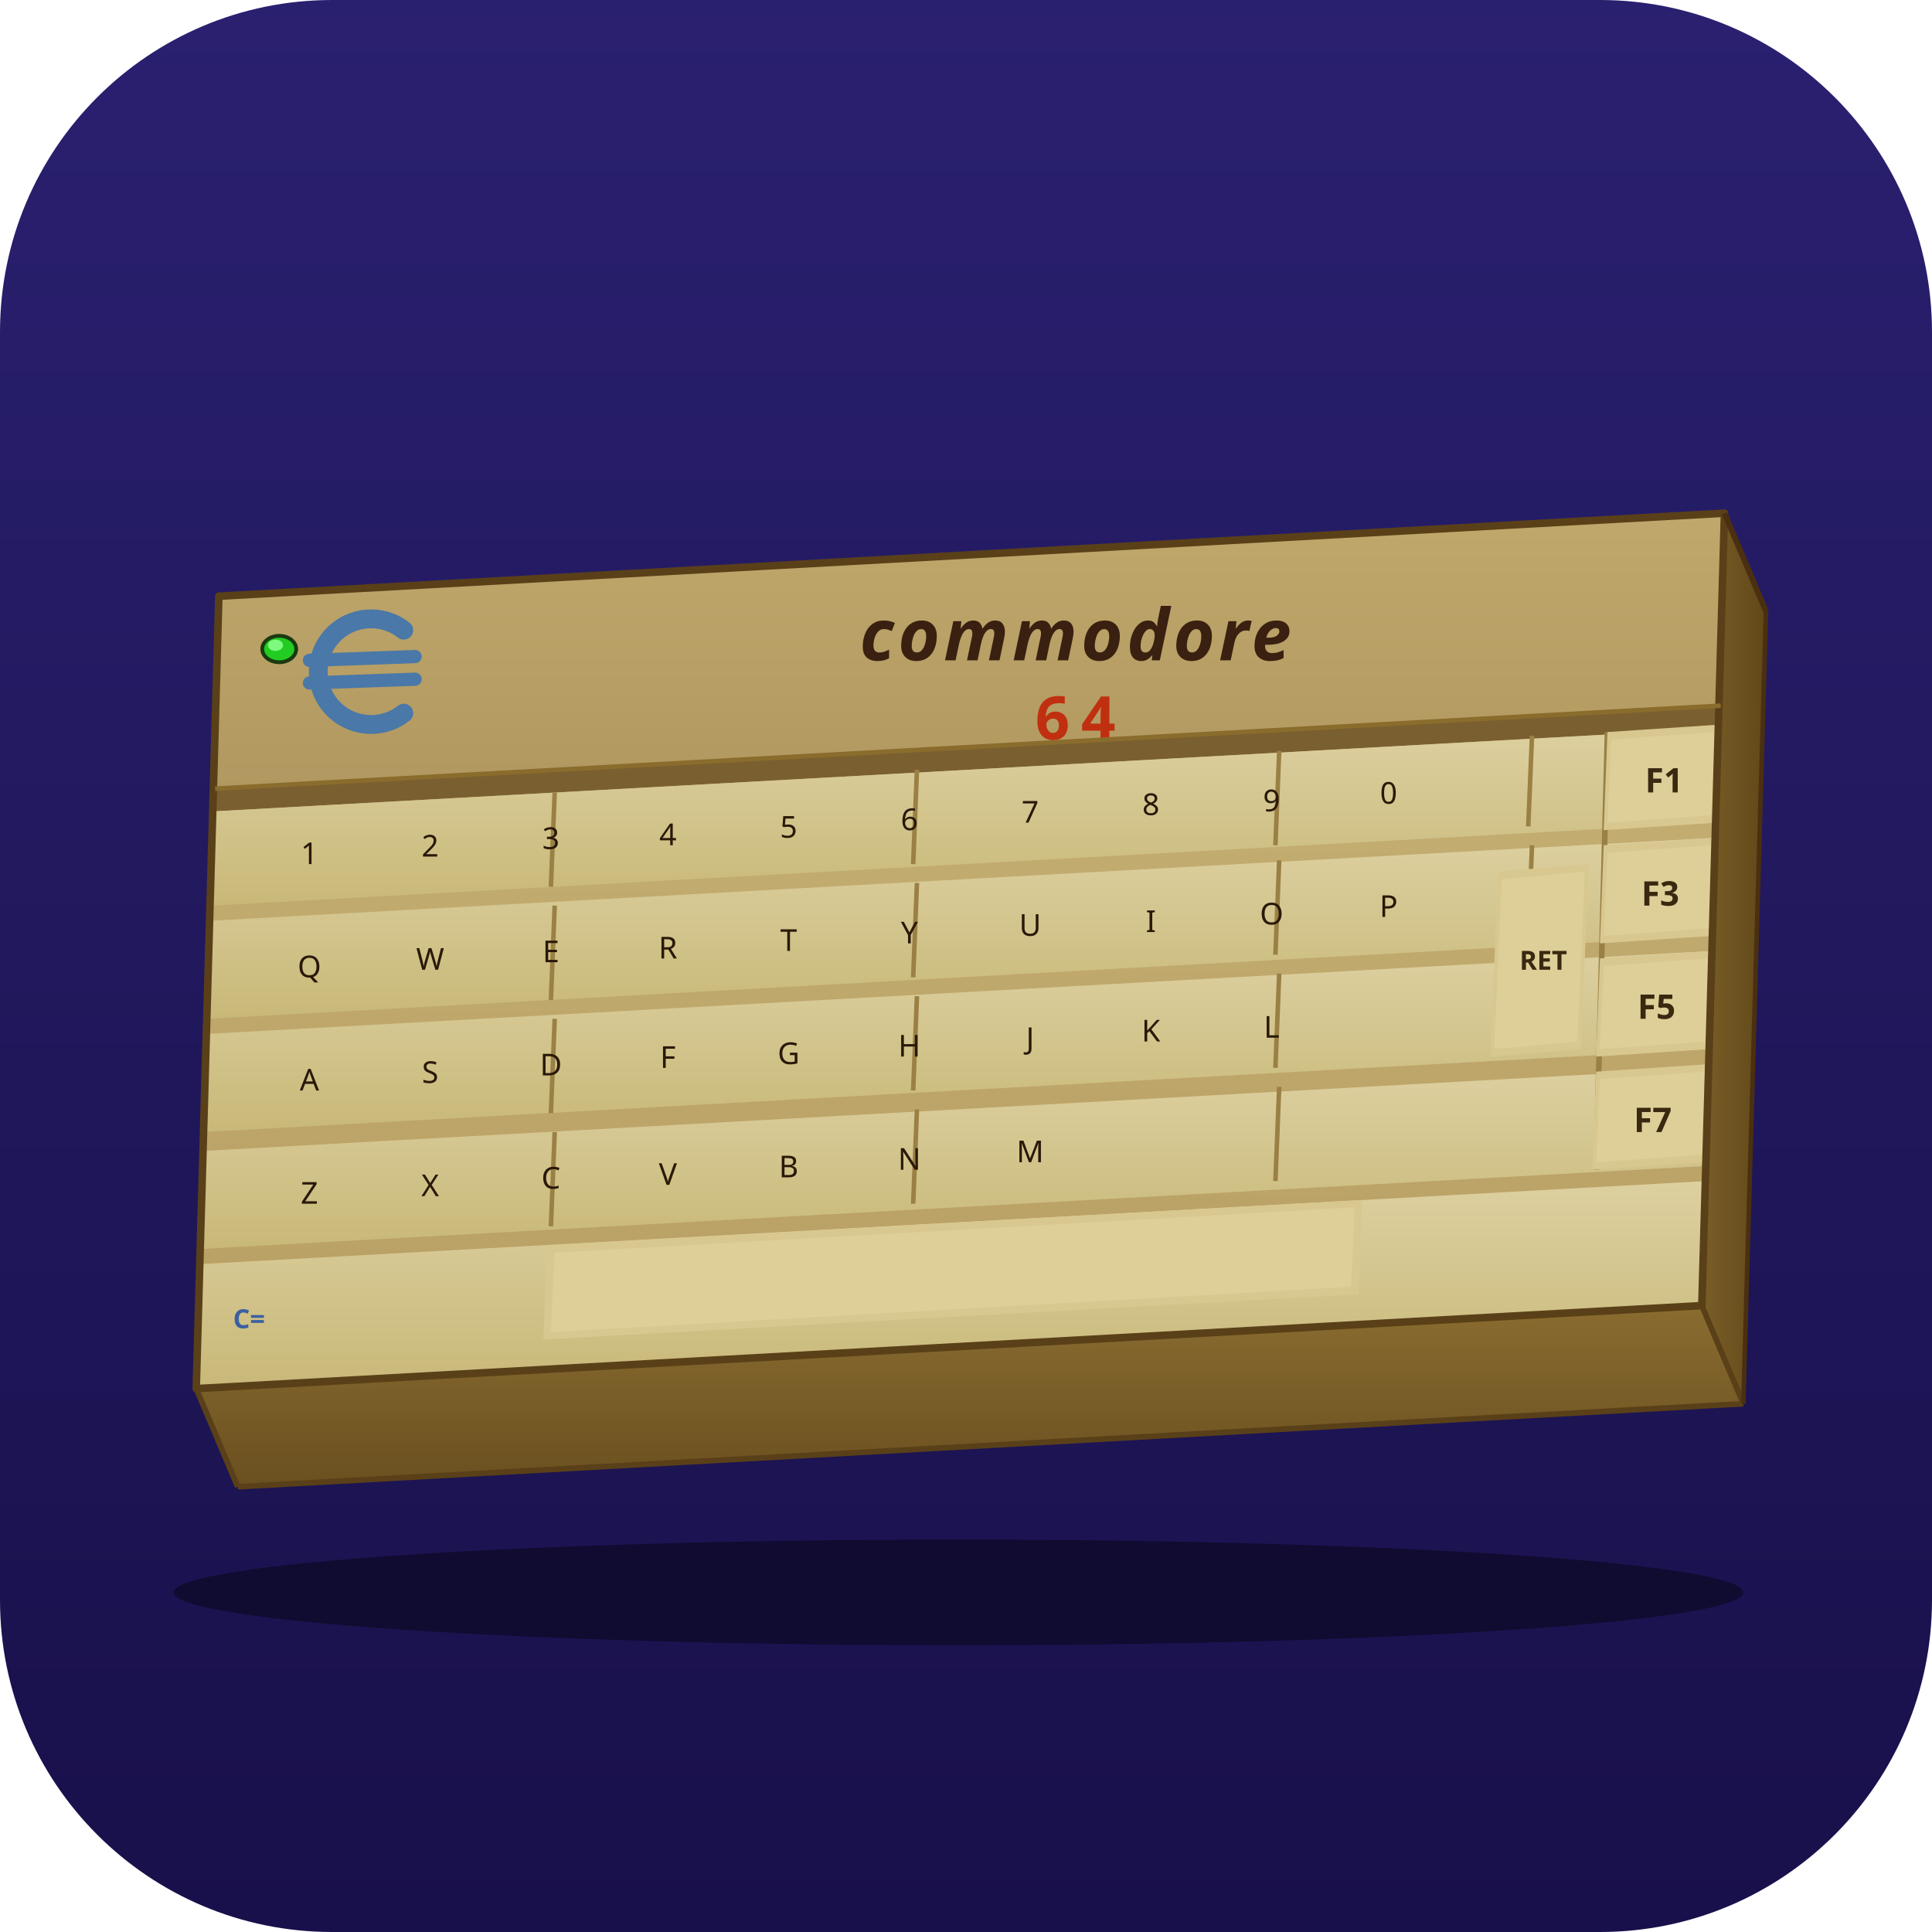
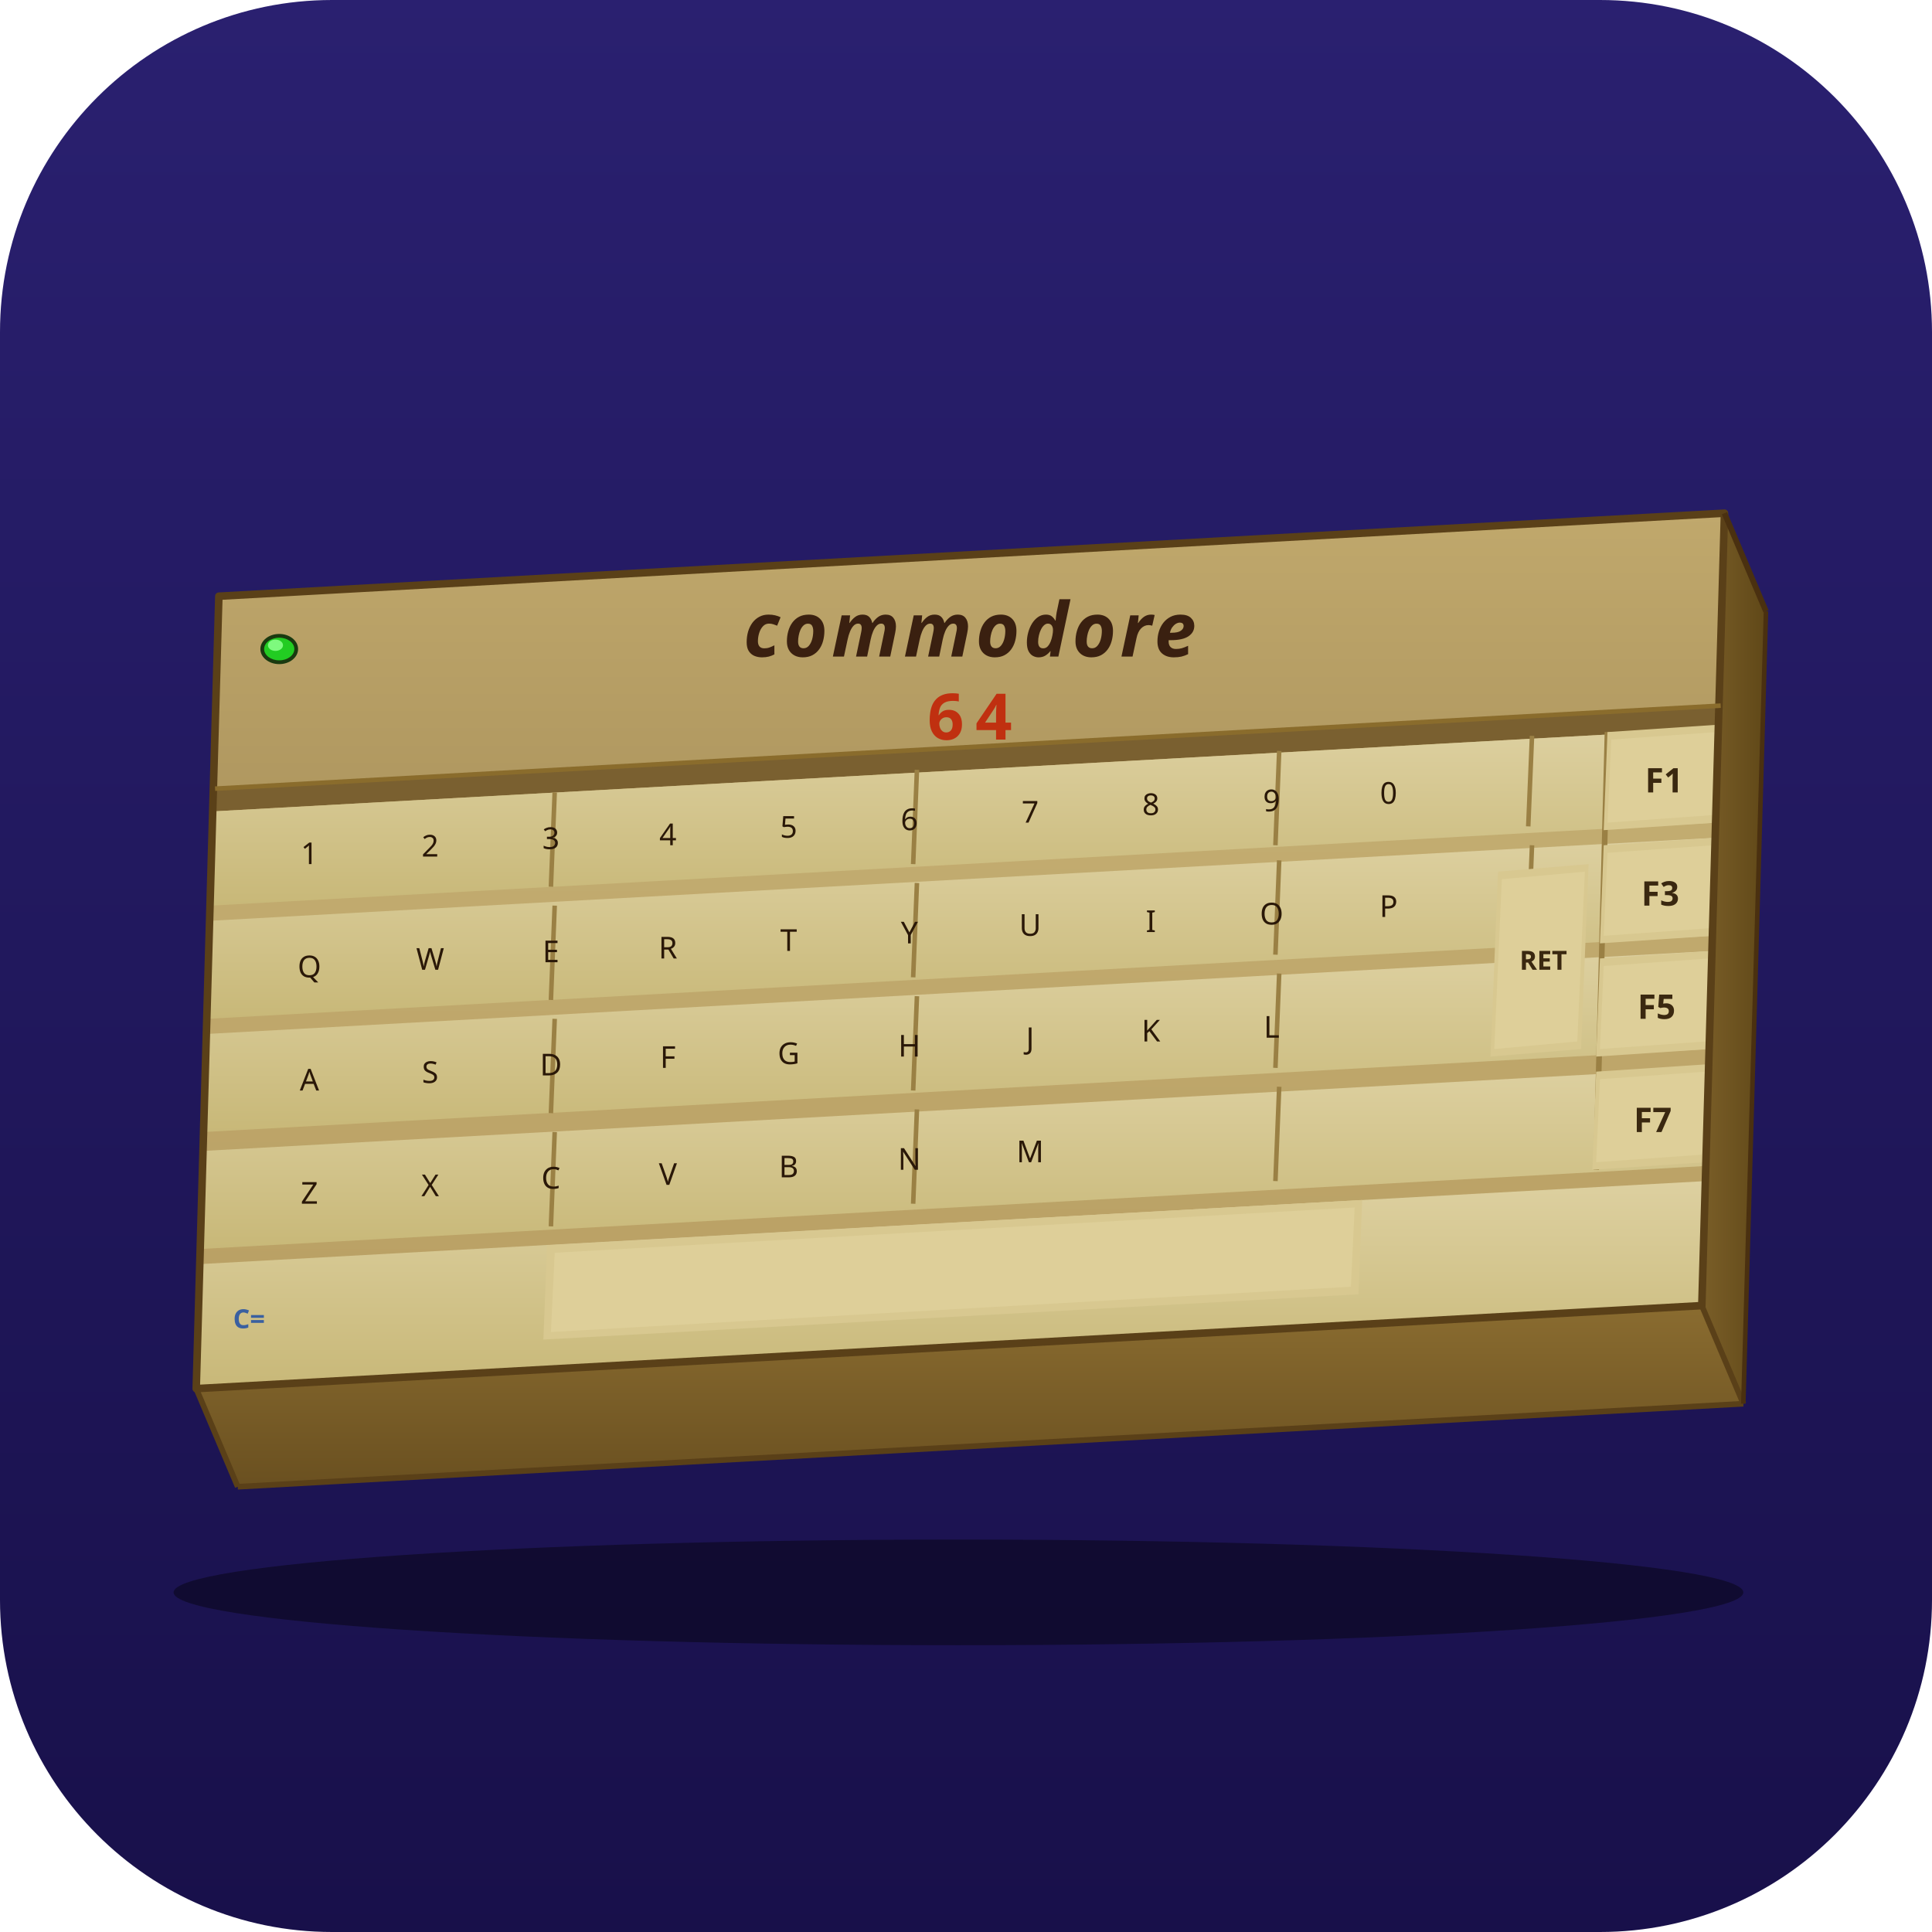
<svg xmlns="http://www.w3.org/2000/svg" viewBox="0 0 512 512">
  <defs>
    <linearGradient id="bg" x1="0" y1="0" x2="0" y2="1">
      <stop offset="0%" stop-color="#2A2070" />
      <stop offset="100%" stop-color="#18104A" />
    </linearGradient>
    <linearGradient id="keytop" x1="0" y1="0" x2="0" y2="1">
      <stop offset="0%" stop-color="#C8B478" />
      <stop offset="100%" stop-color="#B89E62" />
    </linearGradient>
    <linearGradient id="keycap" x1="0" y1="0" x2="0" y2="1">
      <stop offset="0%" stop-color="#DDD0A0" />
      <stop offset="100%" stop-color="#C8B878" />
    </linearGradient>
    <linearGradient id="logoband" x1="0" y1="0" x2="0" y2="1">
      <stop offset="0%" stop-color="#C0A86C" />
      <stop offset="100%" stop-color="#B09860" />
    </linearGradient>
    <linearGradient id="front" x1="0" y1="0" x2="0" y2="1">
      <stop offset="0%" stop-color="#8A6C30" />
      <stop offset="100%" stop-color="#6A5020" />
    </linearGradient>
    <linearGradient id="rightside" x1="0" y1="0" x2="1" y2="0">
      <stop offset="0%" stop-color="#7A5E28" />
      <stop offset="100%" stop-color="#604818" />
    </linearGradient>
  </defs>
  <rect width="512" height="512" rx="88" fill="url(#bg)" />
  <ellipse cx="254" cy="422" rx="208" ry="14" fill="#000" opacity="0.4" />
  <polygon points="457,136 451,346 462,372 468,162" fill="url(#rightside)" />
  <polygon points="52,368 451,346 462,372 63,394" fill="url(#front)" />
  <polygon points="58,158 457,136 451,346 52,368" fill="url(#keytop)" />
  <polygon points="58,158 457,136 456,187 57,209" fill="url(#logoband)" />
  <polygon points="57,209 456,187 456,193 57,215" fill="#7A6030" />
  <polygon points="57,215 456,193 455,218 56,240" fill="url(#keycap)" />
  <polygon points="56,244 455,222 454,248 55,270" fill="url(#keycap)" />
  <polygon points="55,274 454,252 453,278 54,300" fill="url(#keycap)" />
  <polygon points="54,305 453,283 452,309 53,331" fill="url(#keycap)" />
  <polygon points="53,335 452,313 451,346 52,368" fill="url(#keycap)" />
  <line x1="147" y1="210" x2="146" y2="235" stroke="#9A8044" stroke-width="1.2" />
  <line x1="243" y1="204" x2="242" y2="229" stroke="#9A8044" stroke-width="1.2" />
  <line x1="339" y1="199" x2="338" y2="224" stroke="#9A8044" stroke-width="1.2" />
  <line x1="406" y1="195" x2="405" y2="219" stroke="#9A8044" stroke-width="1.2" />
  <line x1="147" y1="240" x2="146" y2="265" stroke="#9A8044" stroke-width="1.2" />
  <line x1="243" y1="234" x2="242" y2="259" stroke="#9A8044" stroke-width="1.2" />
  <line x1="339" y1="228" x2="338" y2="253" stroke="#9A8044" stroke-width="1.2" />
  <line x1="406" y1="224" x2="405" y2="249" stroke="#9A8044" stroke-width="1.2" />
  <line x1="147" y1="270" x2="146" y2="295" stroke="#9A8044" stroke-width="1.2" />
  <line x1="243" y1="264" x2="242" y2="289" stroke="#9A8044" stroke-width="1.2" />
  <line x1="339" y1="258" x2="338" y2="283" stroke="#9A8044" stroke-width="1.2" />
  <line x1="147" y1="300" x2="146" y2="325" stroke="#9A8044" stroke-width="1.2" />
  <line x1="243" y1="294" x2="242" y2="319" stroke="#9A8044" stroke-width="1.2" />
  <line x1="339" y1="288" x2="338" y2="313" stroke="#9A8044" stroke-width="1.2" />
  <line x1="426" y1="194" x2="423" y2="310" stroke="#9A8044" stroke-width="1.5" />
  <polygon points="426,194 456,192 455,218 425,220" fill="#D8C890" />
  <polygon points="427,196 455,194 454,216 426,218" fill="#E2D49E" opacity="0.6" />
  <text x="441" y="210" font-family="sans-serif" font-size="9" font-weight="700" fill="#3A2810" text-anchor="middle">F1</text>
  <polygon points="425,224 455,222 454,248 424,250" fill="#D8C890" />
  <polygon points="426,226 454,224 453,246 425,248" fill="#E2D49E" opacity="0.6" />
  <text x="440" y="240" font-family="sans-serif" font-size="9" font-weight="700" fill="#3A2810" text-anchor="middle">F3</text>
  <polygon points="424,254 454,252 453,278 423,280" fill="#D8C890" />
  <polygon points="425,256 453,254 452,276 424,278" fill="#E2D49E" opacity="0.6" />
  <text x="439" y="270" font-family="sans-serif" font-size="9" font-weight="700" fill="#3A2810" text-anchor="middle">F5</text>
  <polygon points="423,284 453,282 452,308 422,310" fill="#D8C890" />
  <polygon points="424,286 452,284 451,306 423,308" fill="#E2D49E" opacity="0.6" />
  <text x="438" y="300" font-family="sans-serif" font-size="9" font-weight="700" fill="#3A2810" text-anchor="middle">F7</text>
  <polygon points="397,231 421,229 419,278 395,280" fill="#D8C890" />
  <polygon points="398,233 420,231 418,276 396,278" fill="#E2D49E" opacity="0.6" />
  <text x="409" y="257" font-family="sans-serif" font-size="7" font-weight="700" fill="#3A2810" text-anchor="middle">RET</text>
  <polygon points="145,330 361,318 360,343 144,355" fill="#D8C890" />
  <polygon points="147,332 359,320 358,341 146,353" fill="#E2D49E" opacity="0.6" />
-   <path d="M 107,167 A 14,14 0 1 0 107,189" fill="none" stroke="#4A78A8" stroke-width="5" stroke-linecap="round" />
-   <line x1="82" y1="175" x2="110" y2="174" stroke="#4A78A8" stroke-width="3.5" stroke-linecap="round" />
-   <line x1="82" y1="181" x2="110" y2="180" stroke="#4A78A8" stroke-width="3.5" stroke-linecap="round" />
-   <text x="285" y="175" font-family="sans-serif" font-size="19" font-weight="700" font-style="italic" fill="#3A2010" text-anchor="middle" letter-spacing="1">commodore</text>
-   <text x="285" y="196" font-family="sans-serif" font-size="16" font-weight="900" fill="#C03010" text-anchor="middle" letter-spacing="3">64</text>
+   <text x="257" y="174" font-family="sans-serif" font-size="20" font-weight="700" font-style="italic" fill="#3A2010" text-anchor="middle" letter-spacing="1">commodore</text>
+   <text x="257" y="196" font-family="sans-serif" font-size="17" font-weight="900" fill="#C03010" text-anchor="middle" letter-spacing="3">64</text>
  <text x="82" y="229" font-family="sans-serif" font-size="8" fill="#2A1808" text-anchor="middle">1</text>
  <text x="114" y="227" font-family="sans-serif" font-size="8" fill="#2A1808" text-anchor="middle">2</text>
  <text x="146" y="225" font-family="sans-serif" font-size="8" fill="#2A1808" text-anchor="middle">3</text>
  <text x="177" y="224" font-family="sans-serif" font-size="8" fill="#2A1808" text-anchor="middle">4</text>
  <text x="209" y="222" font-family="sans-serif" font-size="8" fill="#2A1808" text-anchor="middle">5</text>
  <text x="241" y="220" font-family="sans-serif" font-size="8" fill="#2A1808" text-anchor="middle">6</text>
  <text x="273" y="218" font-family="sans-serif" font-size="8" fill="#2A1808" text-anchor="middle">7</text>
  <text x="305" y="216" font-family="sans-serif" font-size="8" fill="#2A1808" text-anchor="middle">8</text>
  <text x="337" y="215" font-family="sans-serif" font-size="8" fill="#2A1808" text-anchor="middle">9</text>
  <text x="368" y="213" font-family="sans-serif" font-size="8" fill="#2A1808" text-anchor="middle">0</text>
  <text x="82" y="259" font-family="sans-serif" font-size="8" fill="#2A1808" text-anchor="middle">Q</text>
  <text x="114" y="257" font-family="sans-serif" font-size="8" fill="#2A1808" text-anchor="middle">W</text>
  <text x="146" y="255" font-family="sans-serif" font-size="8" fill="#2A1808" text-anchor="middle">E</text>
  <text x="177" y="254" font-family="sans-serif" font-size="8" fill="#2A1808" text-anchor="middle">R</text>
  <text x="209" y="252" font-family="sans-serif" font-size="8" fill="#2A1808" text-anchor="middle">T</text>
  <text x="241" y="250" font-family="sans-serif" font-size="8" fill="#2A1808" text-anchor="middle">Y</text>
  <text x="273" y="248" font-family="sans-serif" font-size="8" fill="#2A1808" text-anchor="middle">U</text>
  <text x="305" y="247" font-family="sans-serif" font-size="8" fill="#2A1808" text-anchor="middle">I</text>
  <text x="337" y="245" font-family="sans-serif" font-size="8" fill="#2A1808" text-anchor="middle">O</text>
  <text x="368" y="243" font-family="sans-serif" font-size="8" fill="#2A1808" text-anchor="middle">P</text>
  <text x="82" y="289" font-family="sans-serif" font-size="8" fill="#2A1808" text-anchor="middle">A</text>
  <text x="114" y="287" font-family="sans-serif" font-size="8" fill="#2A1808" text-anchor="middle">S</text>
  <text x="146" y="285" font-family="sans-serif" font-size="8" fill="#2A1808" text-anchor="middle">D</text>
  <text x="177" y="283" font-family="sans-serif" font-size="8" fill="#2A1808" text-anchor="middle">F</text>
  <text x="209" y="282" font-family="sans-serif" font-size="8" fill="#2A1808" text-anchor="middle">G</text>
  <text x="241" y="280" font-family="sans-serif" font-size="8" fill="#2A1808" text-anchor="middle">H</text>
  <text x="273" y="278" font-family="sans-serif" font-size="8" fill="#2A1808" text-anchor="middle">J</text>
  <text x="305" y="276" font-family="sans-serif" font-size="8" fill="#2A1808" text-anchor="middle">K</text>
  <text x="337" y="275" font-family="sans-serif" font-size="8" fill="#2A1808" text-anchor="middle">L</text>
  <text x="82" y="319" font-family="sans-serif" font-size="8" fill="#2A1808" text-anchor="middle">Z</text>
  <text x="114" y="317" font-family="sans-serif" font-size="8" fill="#2A1808" text-anchor="middle">X</text>
  <text x="146" y="315" font-family="sans-serif" font-size="8" fill="#2A1808" text-anchor="middle">C</text>
  <text x="177" y="314" font-family="sans-serif" font-size="8" fill="#2A1808" text-anchor="middle">V</text>
  <text x="209" y="312" font-family="sans-serif" font-size="8" fill="#2A1808" text-anchor="middle">B</text>
  <text x="241" y="310" font-family="sans-serif" font-size="8" fill="#2A1808" text-anchor="middle">N</text>
  <text x="273" y="308" font-family="sans-serif" font-size="8" fill="#2A1808" text-anchor="middle">M</text>
  <text x="66" y="352" font-family="sans-serif" font-size="7" font-weight="700" fill="#3A60A0" text-anchor="middle">C=</text>
  <polygon points="58,158 457,136 451,346 52,368" fill="none" stroke="#5A4018" stroke-width="2" stroke-linejoin="round" />
  <line x1="52" y1="368" x2="63" y2="394" stroke="#5A4018" stroke-width="1.5" />
  <line x1="451" y1="346" x2="462" y2="372" stroke="#5A4018" stroke-width="1.5" />
  <line x1="63" y1="394" x2="462" y2="372" stroke="#5A4018" stroke-width="1.5" />
  <line x1="457" y1="136" x2="468" y2="162" stroke="#4A3010" stroke-width="1.5" />
  <line x1="468" y1="162" x2="462" y2="372" stroke="#4A3010" stroke-width="1.2" />
  <line x1="57" y1="209" x2="456" y2="187" stroke="#8A6C2C" stroke-width="1.2" />
  <ellipse cx="74" cy="172" rx="5" ry="4" fill="#1A3A10" />
  <ellipse cx="74" cy="172" rx="4" ry="3" fill="#22CC22" />
  <ellipse cx="73" cy="171" rx="2" ry="1.5" fill="#88FF88" opacity="0.9" />
</svg>
